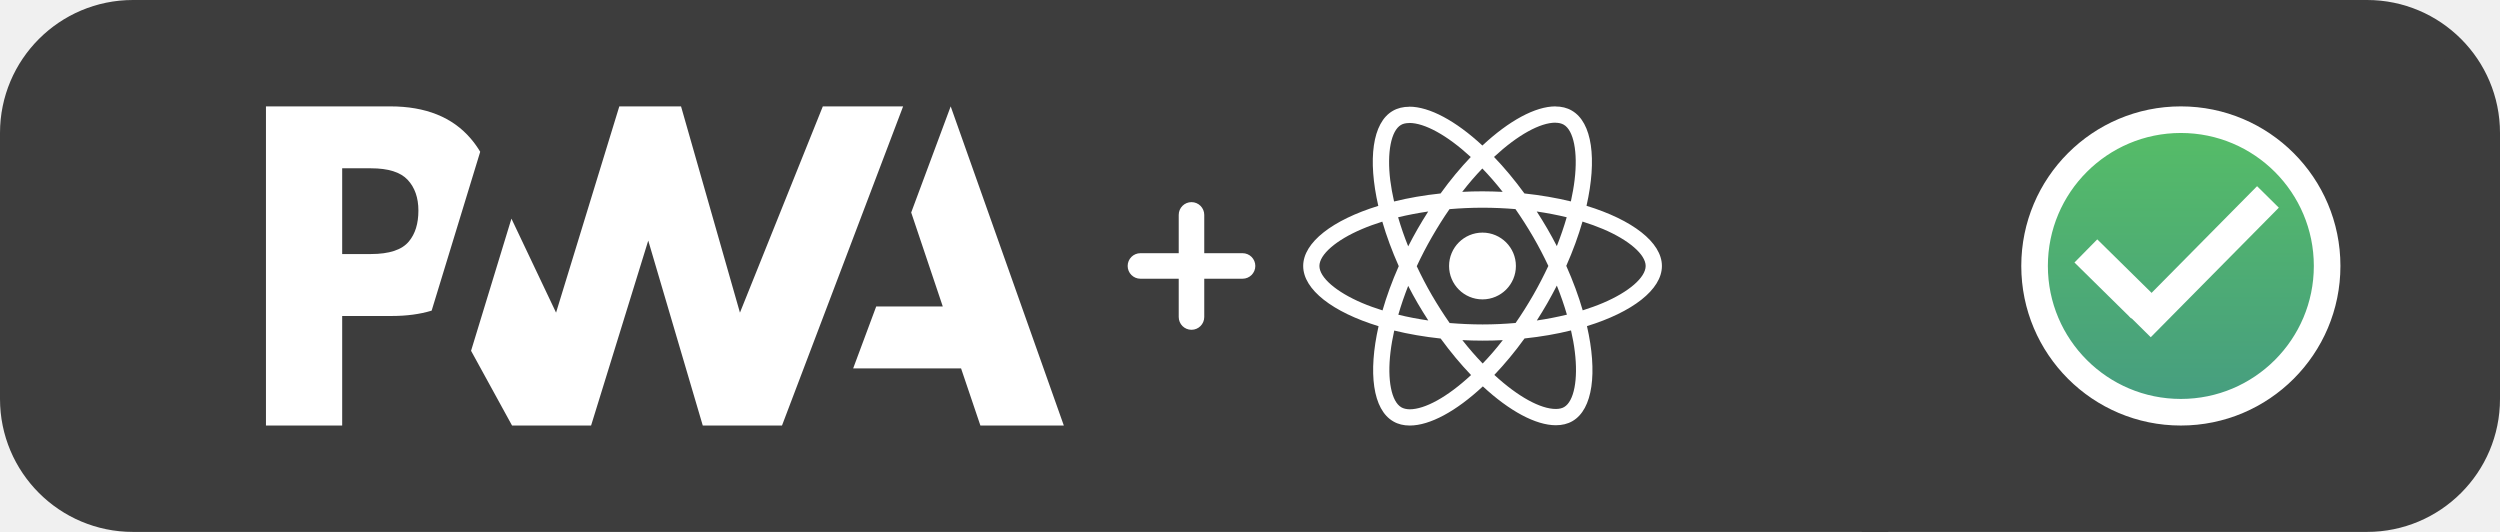
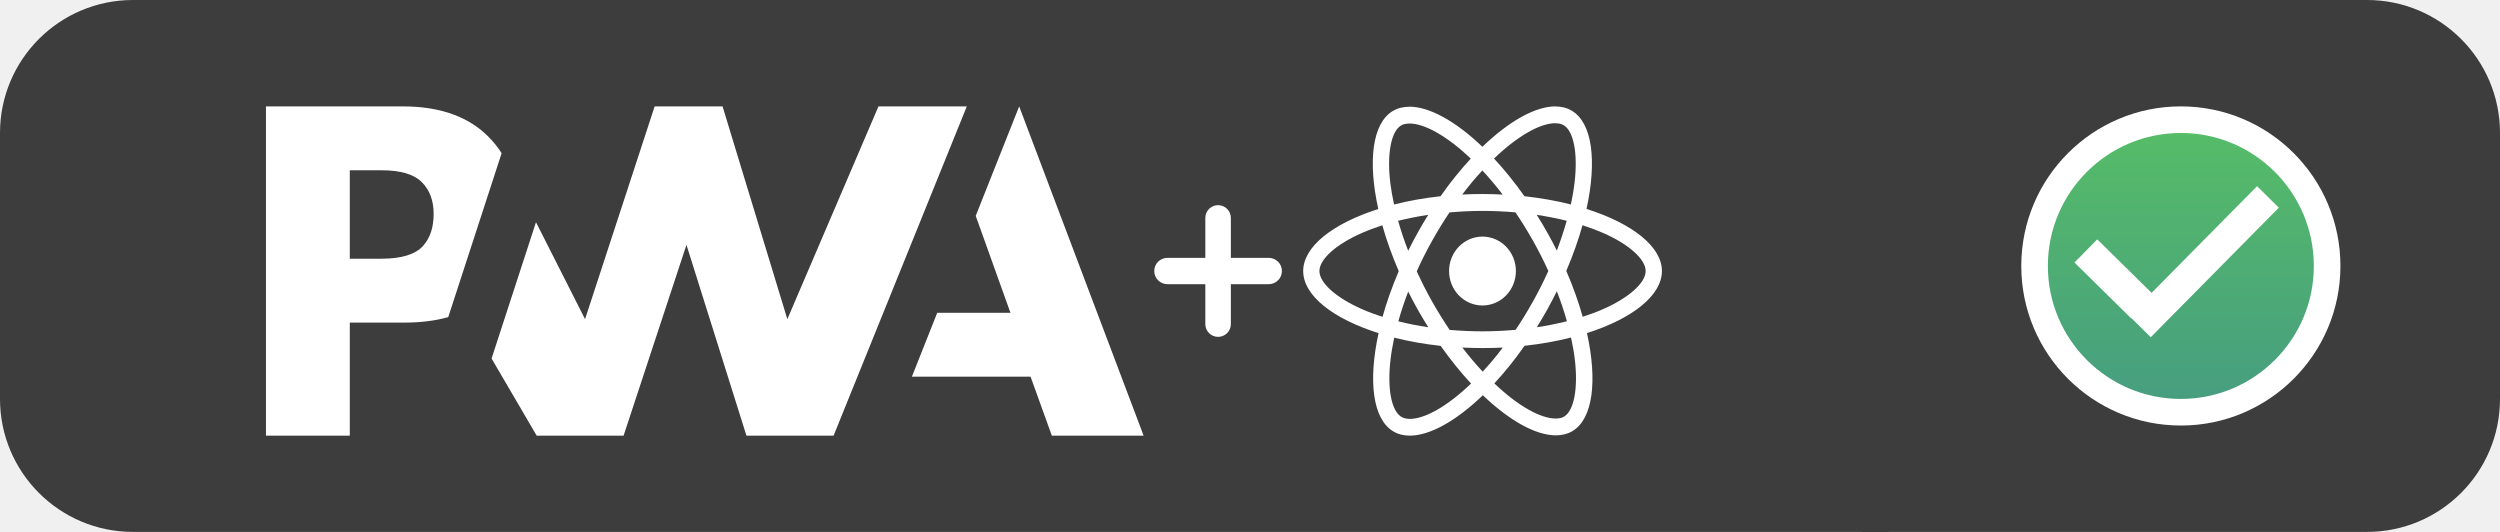
<svg xmlns="http://www.w3.org/2000/svg" width="94" height="20" viewBox="0 0 94 20" fill="none">
  <path d="M70.5 0.5H89C91.485 0.5 93.5 2.515 93.5 5V15C93.5 17.485 91.485 19.5 89 19.5H70.5V0.5Z" fill="#3D3D3D" stroke="#3D3D3D" />
  <circle cx="82" cy="10" r="5.5" fill="url(#paint0_linear)" stroke="white" />
  <rect x="80.05" y="11.871" width="6.85" height="1.15" transform="rotate(-45.3263 80.0502 11.8712)" fill="white" />
  <rect x="78.857" y="9" width="3" height="1.222" transform="rotate(44.5671 78.8572 9.00003)" fill="white" />
-   <path d="M5 0.5H70.5V19.5H5C2.515 19.5 0.5 17.485 0.5 15V5C0.5 2.515 2.515 0.5 5 0.5Z" fill="#3D3D3D" stroke="#3D3D3D" />
-   <path d="M32.079 13.851L32.946 11.522H35.448L34.261 7.99L35.746 4L40 16H36.863L36.136 13.851H32.079Z" fill="white" />
-   <path d="M29.403 16L33.957 4L30.938 4L27.822 11.755L25.607 4H23.286L20.908 11.755L19.23 8.221L17.712 13.19L19.253 16H22.225L24.374 9.046L26.424 16H29.403Z" fill="white" />
-   <path d="M12.866 11.881H14.726C15.289 11.881 15.791 11.814 16.23 11.68L16.711 10.106L18.056 5.707C17.953 5.534 17.836 5.371 17.705 5.217C17.015 4.406 16.005 4 14.675 4H10V16H12.866V11.881ZM15.328 6.761C15.597 7.049 15.732 7.435 15.732 7.918C15.732 8.405 15.613 8.791 15.376 9.076C15.116 9.394 14.638 9.552 13.941 9.552H12.866V6.328H13.948C14.598 6.328 15.058 6.472 15.328 6.761Z" fill="white" />
-   <rect x="44.32" y="7.6" width="0.96" height="4.8" rx="0.48" fill="white" />
-   <rect x="42.4" y="9.52" width="4.8" height="0.96" rx="0.48" fill="white" />
-   <path d="M62.488 10.001C62.488 9.109 61.369 8.263 59.653 7.738C60.049 5.991 59.873 4.602 59.098 4.157C58.919 4.052 58.71 4.003 58.482 4.003V4.615C58.608 4.615 58.71 4.64 58.795 4.687C59.169 4.901 59.332 5.717 59.205 6.766C59.175 7.024 59.125 7.296 59.065 7.573C58.526 7.442 57.938 7.34 57.319 7.274C56.948 6.766 56.563 6.304 56.175 5.901C57.072 5.068 57.913 4.612 58.485 4.612V4C57.729 4 56.739 4.538 55.738 5.472C54.738 4.544 53.748 4.011 52.992 4.011V4.623C53.561 4.623 54.405 5.077 55.301 5.903C54.916 6.307 54.531 6.766 54.166 7.274C53.544 7.34 52.956 7.442 52.417 7.576C52.354 7.301 52.307 7.035 52.274 6.78C52.145 5.73 52.305 4.915 52.676 4.698C52.758 4.648 52.865 4.626 52.992 4.626V4.014C52.761 4.014 52.552 4.063 52.37 4.168C51.598 4.612 51.425 6 51.824 7.741C50.113 8.268 49 9.111 49 10.001C49 10.894 50.119 11.74 51.834 12.265C51.439 14.011 51.614 15.401 52.39 15.846C52.569 15.951 52.777 16 53.008 16C53.764 16 54.754 15.462 55.755 14.528C56.756 15.456 57.745 15.989 58.501 15.989C58.732 15.989 58.941 15.94 59.123 15.835C59.895 15.39 60.068 14.003 59.67 12.262C61.374 11.737 62.488 10.891 62.488 10.001ZM58.908 8.169C58.806 8.524 58.68 8.889 58.537 9.254C58.424 9.035 58.306 8.815 58.177 8.595C58.05 8.375 57.916 8.161 57.781 7.952C58.171 8.01 58.548 8.081 58.908 8.169ZM57.649 11.095C57.435 11.465 57.215 11.817 56.986 12.144C56.577 12.179 56.162 12.199 55.744 12.199C55.329 12.199 54.914 12.179 54.507 12.146C54.279 11.82 54.056 11.471 53.841 11.103C53.632 10.743 53.443 10.378 53.27 10.01C53.44 9.642 53.632 9.274 53.839 8.914C54.053 8.543 54.273 8.191 54.501 7.864C54.911 7.829 55.326 7.81 55.744 7.81C56.159 7.81 56.574 7.829 56.981 7.862C57.209 8.189 57.432 8.537 57.646 8.905C57.855 9.265 58.045 9.631 58.218 9.999C58.045 10.367 57.855 10.735 57.649 11.095ZM58.537 10.738C58.685 11.105 58.812 11.474 58.916 11.831C58.556 11.918 58.177 11.993 57.784 12.05C57.919 11.839 58.053 11.622 58.18 11.399C58.306 11.18 58.424 10.957 58.537 10.738ZM55.749 13.668C55.494 13.404 55.238 13.111 54.985 12.789C55.233 12.8 55.485 12.808 55.741 12.808C55.999 12.808 56.255 12.803 56.505 12.789C56.258 13.111 56.002 13.404 55.749 13.668ZM53.704 12.05C53.313 11.993 52.937 11.921 52.577 11.833C52.678 11.479 52.805 11.114 52.948 10.748C53.061 10.968 53.179 11.188 53.308 11.408C53.437 11.627 53.569 11.842 53.704 12.05ZM55.736 6.335C55.991 6.598 56.247 6.892 56.5 7.214C56.252 7.203 55.999 7.194 55.744 7.194C55.485 7.194 55.23 7.2 54.98 7.214C55.227 6.892 55.483 6.598 55.736 6.335ZM53.701 7.952C53.566 8.164 53.432 8.381 53.305 8.603C53.179 8.823 53.061 9.043 52.948 9.263C52.799 8.894 52.673 8.526 52.569 8.169C52.929 8.084 53.308 8.01 53.701 7.952ZM51.213 11.391C50.24 10.976 49.61 10.433 49.61 10.001C49.61 9.57 50.24 9.024 51.213 8.612C51.45 8.51 51.708 8.419 51.975 8.334C52.131 8.873 52.338 9.433 52.593 10.007C52.34 10.578 52.137 11.136 51.983 11.671C51.711 11.586 51.452 11.493 51.213 11.391ZM52.692 15.316C52.318 15.102 52.156 14.286 52.283 13.237C52.313 12.979 52.362 12.707 52.423 12.429C52.962 12.561 53.55 12.663 54.169 12.729C54.54 13.237 54.925 13.698 55.312 14.102C54.416 14.934 53.575 15.39 53.003 15.39C52.879 15.387 52.775 15.363 52.692 15.316ZM59.213 13.223C59.343 14.272 59.183 15.088 58.812 15.305C58.73 15.354 58.622 15.377 58.496 15.377C57.927 15.377 57.083 14.923 56.187 14.097C56.571 13.693 56.956 13.234 57.322 12.726C57.943 12.66 58.532 12.559 59.07 12.424C59.134 12.701 59.183 12.968 59.213 13.223ZM60.272 11.391C60.035 11.493 59.777 11.583 59.51 11.669C59.354 11.13 59.147 10.57 58.892 9.996C59.145 9.425 59.348 8.867 59.502 8.331C59.774 8.417 60.033 8.51 60.275 8.612C61.248 9.026 61.877 9.57 61.877 10.001C61.875 10.433 61.245 10.979 60.272 11.391Z" fill="white" />
-   <path d="M55.741 11.257C56.435 11.257 56.998 10.695 56.998 10.001C56.998 9.308 56.435 8.746 55.741 8.746C55.047 8.746 54.485 9.308 54.485 10.001C54.485 10.695 55.047 11.257 55.741 11.257Z" fill="white" />
+   <path d="M0.5 5C0.5 2.515 2.515 0.5 5 0.5H70.5V19.5H5C2.515 19.5 0.5 17.485 0.5 15V5Z" fill="#3D3D3D" stroke="#3D3D3D" />
+   <path d="M34.287 14.163L35.24 11.761H37.993L36.687 8.117L38.321 4L43 16.38H39.549L38.749 14.163H34.287Z" fill="white" />
+   <path d="M31.343 16.38L36.352 4L33.031 4L29.604 12L27.168 4H24.615L21.998 12L20.153 8.355L18.483 13.481L20.179 16.38H23.447L25.811 9.206L28.066 16.38H31.343Z" fill="white" />
+   <path d="M13.152 12.13H15.198C15.818 12.13 16.37 12.061 16.854 11.923L17.383 10.299L18.861 5.761C18.748 5.583 18.62 5.414 18.475 5.256C17.716 4.419 16.605 4 15.143 4H10V16.38H13.152V12.13ZM15.86 6.848C16.157 7.146 16.305 7.543 16.305 8.042C16.305 8.544 16.175 8.943 15.914 9.237C15.628 9.564 15.102 9.728 14.335 9.728H13.152V6.402H14.343C15.058 6.402 15.564 6.551 15.86 6.848Z" fill="white" />
+   <rect x="45.32" y="7.714" width="0.96" height="4.952" rx="0.48" fill="white" />
+   <rect x="43.4" y="9.695" width="4.8" height="0.99" rx="0.495" fill="white" />
+   <path d="M62.488 10.191C62.488 9.271 61.369 8.398 59.653 7.857C60.049 6.054 59.873 4.621 59.098 4.162C58.919 4.054 58.71 4.003 58.482 4.003V4.635C58.608 4.635 58.71 4.66 58.795 4.708C59.169 4.929 59.332 5.771 59.205 6.853C59.175 7.12 59.125 7.4 59.065 7.687C58.526 7.551 57.938 7.446 57.319 7.378C56.948 6.853 56.563 6.377 56.175 5.961C57.072 5.102 57.913 4.632 58.485 4.632V4C57.729 4 56.739 4.555 55.738 5.519C54.738 4.561 53.748 4.011 52.992 4.011V4.643C53.561 4.643 54.405 5.111 55.301 5.964C54.916 6.38 54.531 6.853 54.166 7.378C53.544 7.446 52.956 7.551 52.417 7.689C52.354 7.406 52.307 7.131 52.274 6.868C52.145 5.785 52.305 4.944 52.676 4.72C52.758 4.669 52.865 4.646 52.992 4.646V4.014C52.761 4.014 52.552 4.065 52.37 4.173C51.598 4.632 51.425 6.063 51.824 7.859C50.113 8.403 49 9.273 49 10.191C49 11.112 50.119 11.985 51.834 12.526C51.439 14.329 51.614 15.762 52.39 16.221C52.569 16.329 52.777 16.38 53.008 16.38C53.764 16.38 54.754 15.825 55.755 14.861C56.756 15.819 57.745 16.369 58.501 16.369C58.732 16.369 58.941 16.318 59.123 16.21C59.895 15.751 60.068 14.32 59.67 12.524C61.374 11.982 62.488 11.11 62.488 10.191ZM58.908 8.301C58.806 8.667 58.68 9.044 58.537 9.421C58.424 9.194 58.306 8.967 58.177 8.741C58.05 8.514 57.916 8.293 57.781 8.078C58.171 8.137 58.548 8.211 58.908 8.301ZM57.649 11.319C57.435 11.702 57.215 12.064 56.986 12.402C56.577 12.438 56.162 12.458 55.744 12.458C55.329 12.458 54.914 12.438 54.507 12.405C54.279 12.067 54.056 11.707 53.841 11.328C53.632 10.957 53.443 10.58 53.27 10.2C53.44 9.82 53.632 9.441 53.839 9.069C54.053 8.687 54.273 8.324 54.501 7.987C54.911 7.95 55.326 7.93 55.744 7.93C56.159 7.93 56.574 7.95 56.981 7.984C57.209 8.321 57.432 8.681 57.646 9.061C57.855 9.432 58.045 9.809 58.218 10.189C58.045 10.568 57.855 10.948 57.649 11.319ZM58.537 10.951C58.685 11.331 58.812 11.71 58.916 12.079C58.556 12.169 58.177 12.246 57.784 12.305C57.919 12.087 58.053 11.863 58.18 11.634C58.306 11.407 58.424 11.178 58.537 10.951ZM55.749 13.974C55.494 13.702 55.238 13.399 54.985 13.068C55.233 13.079 55.485 13.087 55.741 13.087C55.999 13.087 56.255 13.082 56.505 13.068C56.258 13.399 56.002 13.702 55.749 13.974ZM53.704 12.305C53.313 12.246 52.937 12.172 52.577 12.081C52.678 11.716 52.805 11.339 52.948 10.962C53.061 11.189 53.179 11.415 53.308 11.642C53.437 11.869 53.569 12.09 53.704 12.305ZM55.736 6.409C55.991 6.681 56.247 6.984 56.5 7.315C56.252 7.304 55.999 7.295 55.744 7.295C55.485 7.295 55.23 7.301 54.98 7.315C55.227 6.984 55.483 6.681 55.736 6.409ZM53.701 8.078C53.566 8.296 53.432 8.52 53.305 8.749C53.179 8.976 53.061 9.202 52.948 9.429C52.799 9.049 52.673 8.67 52.569 8.301C52.929 8.214 53.308 8.137 53.701 8.078ZM51.213 11.625C50.24 11.197 49.61 10.636 49.61 10.191C49.61 9.747 50.24 9.183 51.213 8.758C51.45 8.653 51.708 8.559 51.975 8.471C52.131 9.027 52.338 9.605 52.593 10.197C52.34 10.787 52.137 11.362 51.983 11.914C51.711 11.826 51.452 11.73 51.213 11.625ZM52.692 15.674C52.318 15.453 52.156 14.612 52.283 13.529C52.313 13.263 52.362 12.982 52.423 12.696C52.962 12.832 53.55 12.937 54.169 13.005C54.54 13.529 54.925 14.005 55.312 14.422C54.416 15.281 53.575 15.751 53.003 15.751C52.879 15.748 52.775 15.723 52.692 15.674ZM59.213 13.515C59.343 14.598 59.183 15.439 58.812 15.663C58.73 15.714 58.622 15.737 58.496 15.737C57.927 15.737 57.083 15.269 56.187 14.416C56.571 14 56.956 13.527 57.322 13.002C57.943 12.934 58.532 12.829 59.07 12.691C59.134 12.977 59.183 13.252 59.213 13.515ZM60.272 11.625C60.035 11.73 59.777 11.824 59.51 11.911C59.354 11.356 59.147 10.778 58.892 10.186C59.145 9.596 59.348 9.021 59.502 8.469C59.774 8.556 60.033 8.653 60.275 8.758C61.248 9.185 61.877 9.747 61.877 10.191C61.875 10.636 61.245 11.2 60.272 11.625Z" fill="white" />
+   <path d="M55.741 11.486C56.435 11.486 56.998 10.907 56.998 10.191C56.998 9.476 56.435 8.896 55.741 8.896C55.047 8.896 54.485 9.476 54.485 10.191C54.485 10.907 55.047 11.486 55.741 11.486Z" fill="white" />
  <defs>
    <linearGradient id="paint0_linear" x1="82" y1="4" x2="82" y2="16" gradientUnits="userSpaceOnUse">
      <stop stop-color="#57BF65" />
      <stop offset="1" stop-color="#459B82" />
    </linearGradient>
  </defs>
</svg>
